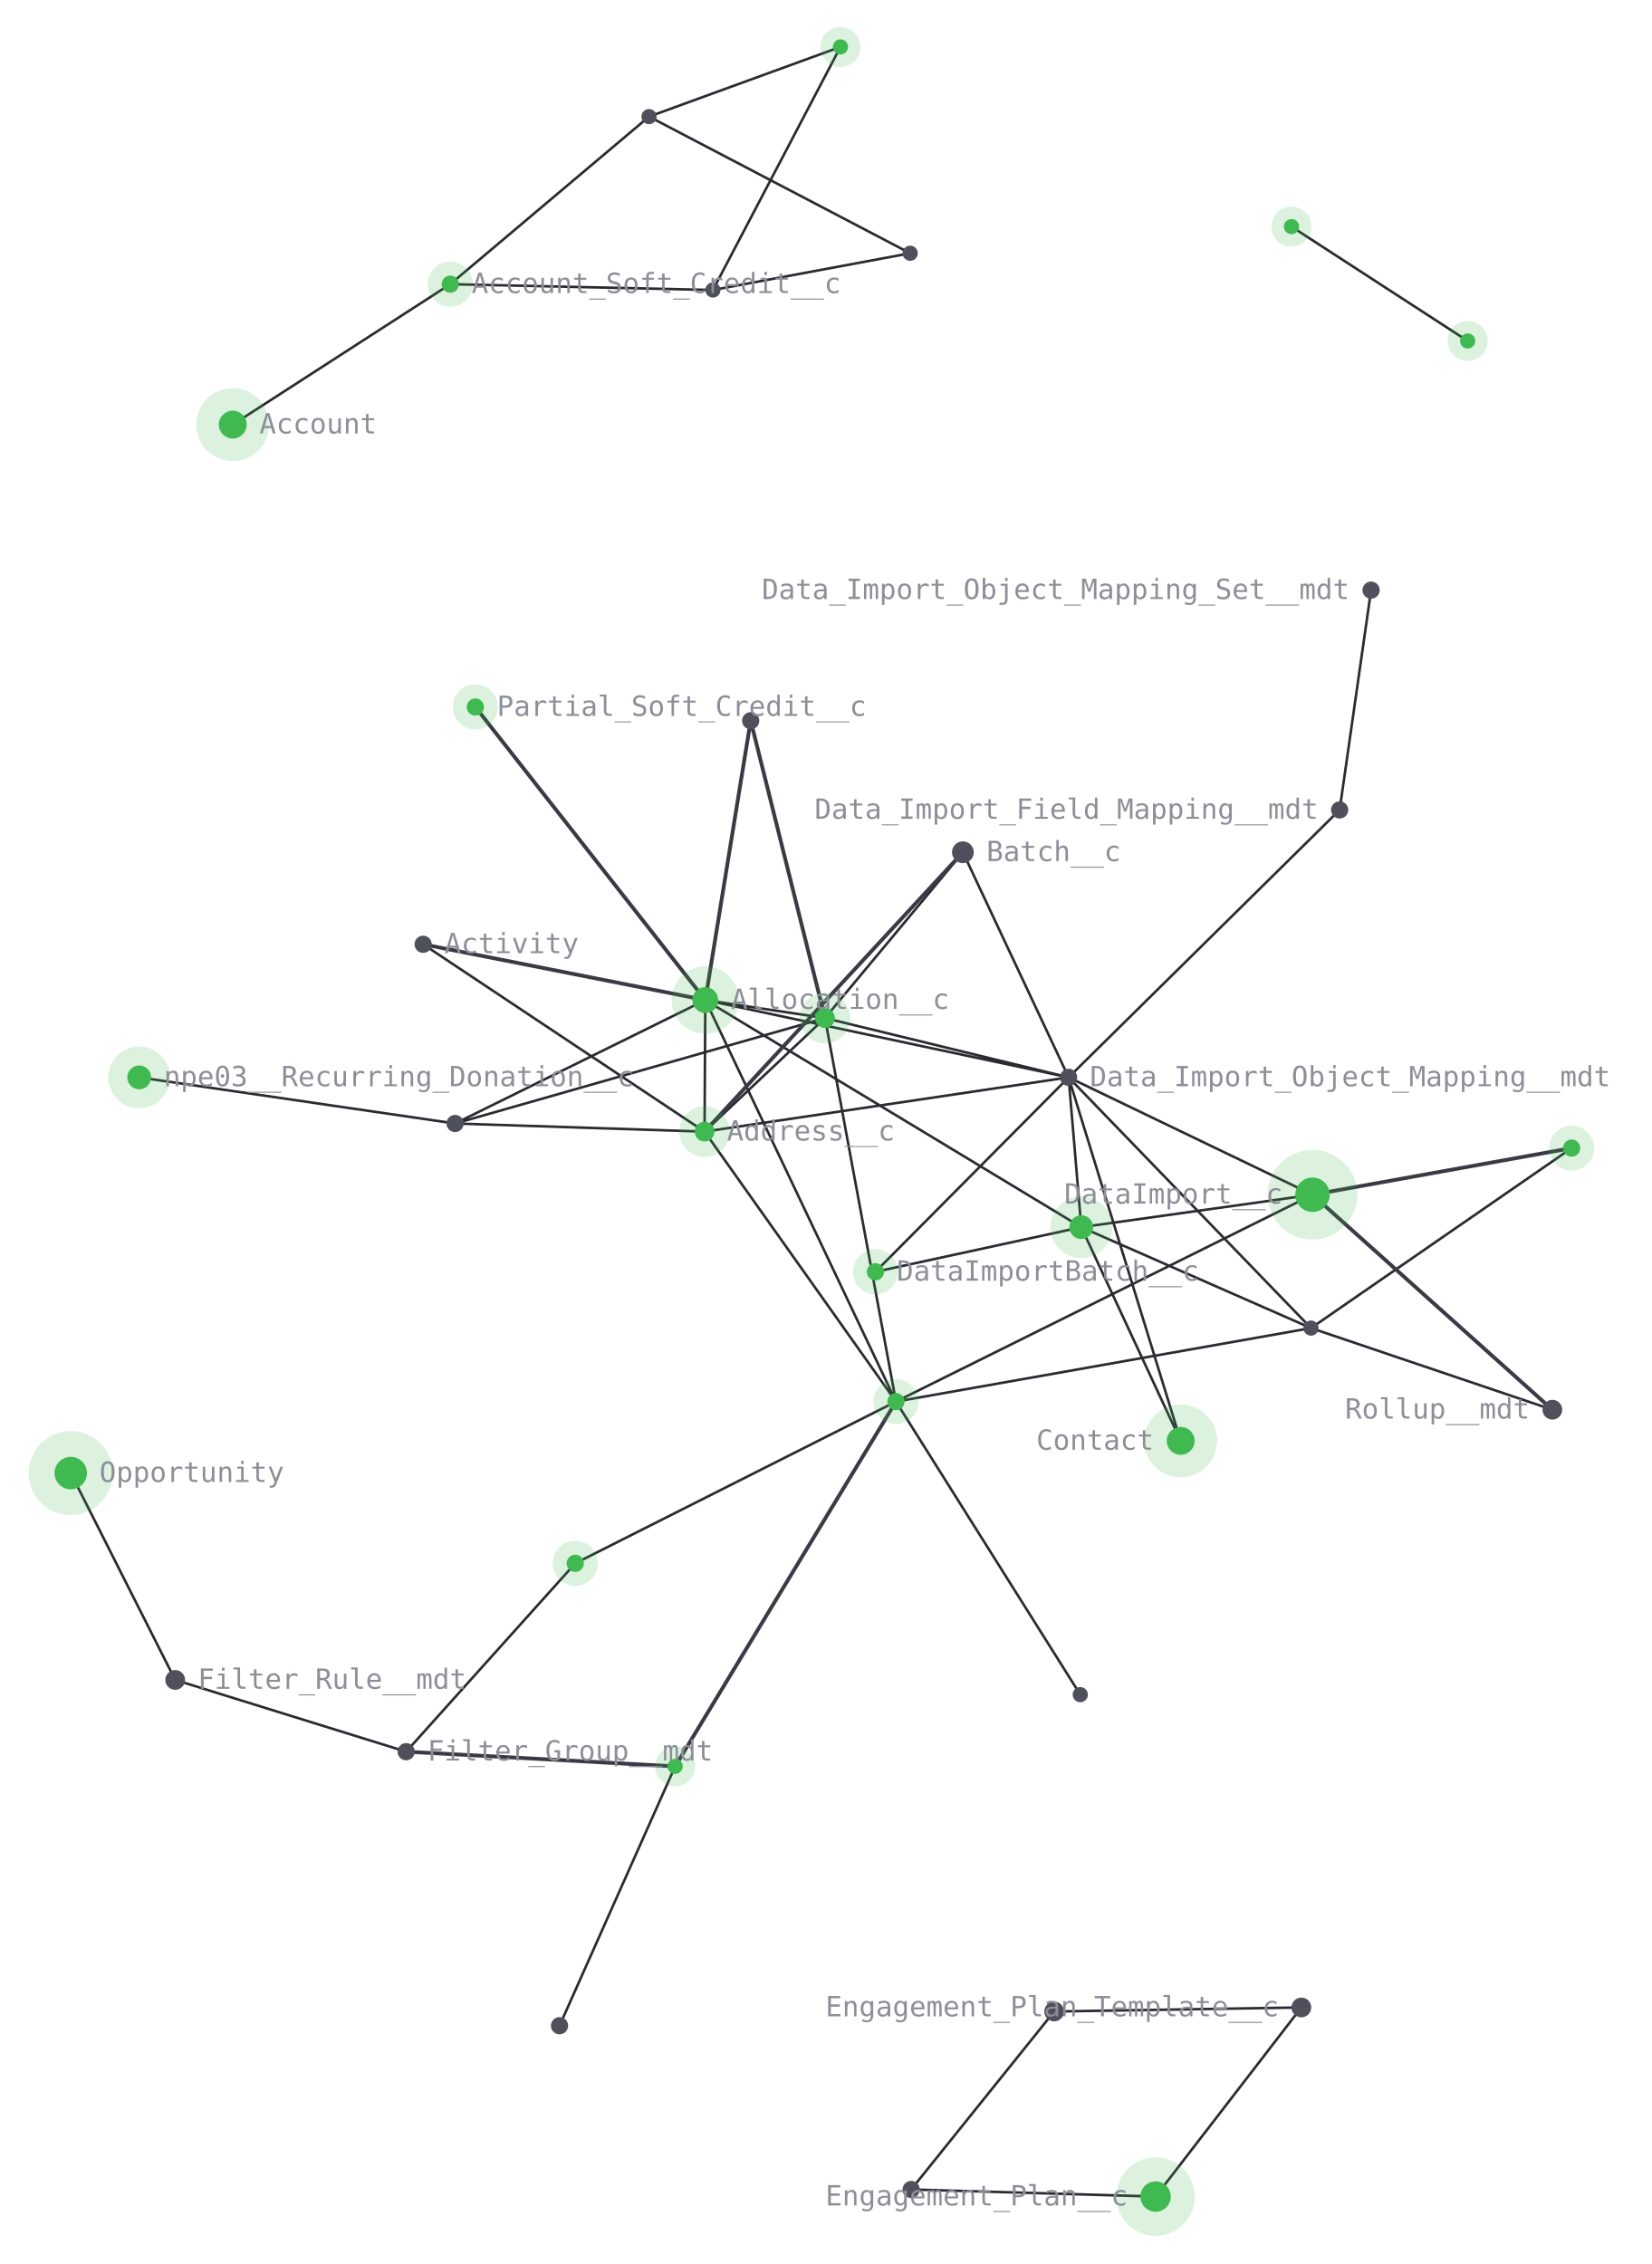
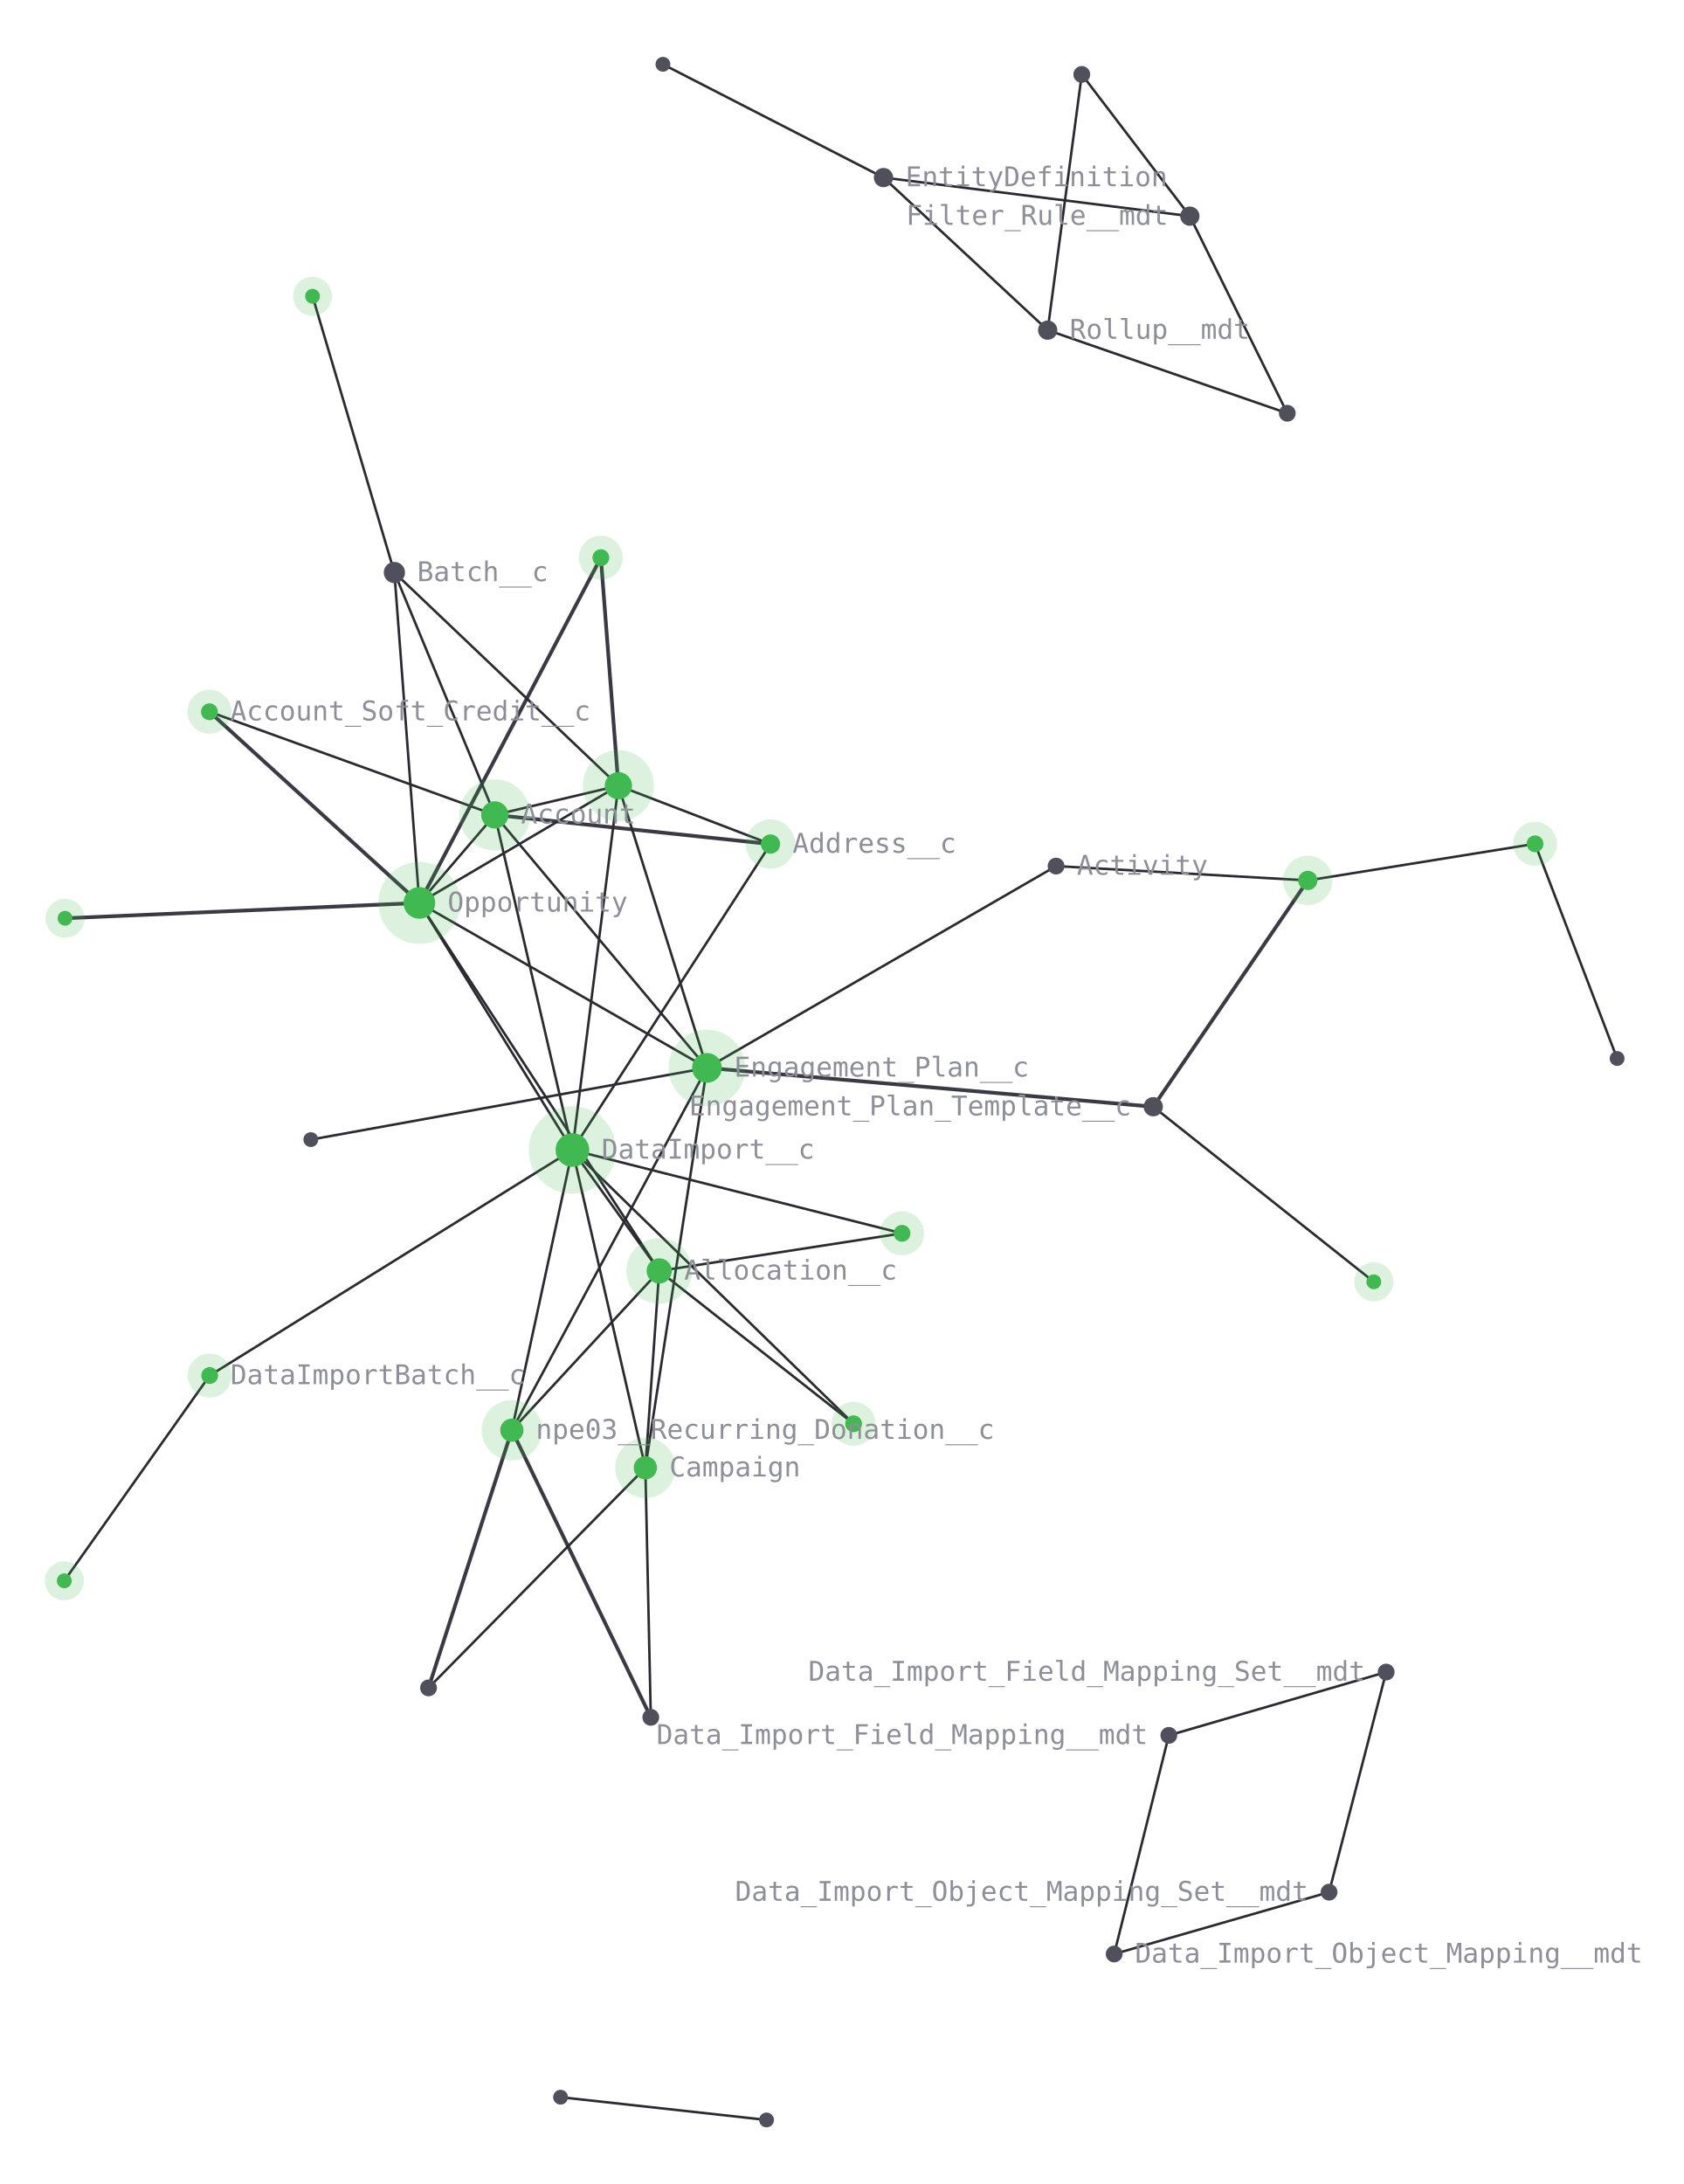
- <svg xmlns="http://www.w3.org/2000/svg" viewBox="36.1 27.5 651.6 893.1" preserveAspectRatio="xMidYMid meet" role="img" aria-labelledby="ogt ogd">
-   <g fill="none" stroke-linecap="round">
-     <path stroke="#2A2A31" stroke-width="1" d="M127.9 195.0L213.7 139.6M203.0 400.0L314.0 473.9M462.6 511.6L553.2 551.4M462.6 511.6L501.8 595.9M314.3 422.0L462.6 511.6M462.6 511.6L381.4 529.2M462.6 511.6L553.8 498.8M564.5 347.0L576.9 260.3M314.0 473.9L457.6 452.5M457.6 452.5L361.5 429.1M553.2 551.4L457.6 452.5M314.3 422.0L457.6 452.5M501.8 595.9L457.6 452.5M462.6 511.6L457.6 452.5M415.9 363.7L457.6 452.5M564.5 347.0L457.6 452.5M381.4 529.2L457.6 452.5M553.8 498.8L457.6 452.5M549.4 819.4L491.9 894.0M549.4 819.4L451.9 821.0M451.9 821.0L395.5 891.2M491.9 894.0L395.5 891.2M196.3 718.5L105.2 690.2M314.0 473.9L389.5 580.4M553.2 551.4L389.5 580.4M389.5 580.4L462.2 696.0M361.5 429.1L389.5 580.4M314.3 422.0L389.5 580.4M553.8 498.8L389.5 580.4M292.1 73.5L367.6 46.0M395.1 127.4L292.1 73.5M213.7 139.6L292.1 73.5M615.0 162.0L545.5 116.9M105.2 690.2L64.0 608.6M302.4 724.3L256.8 826.6M553.2 551.4L648.4 583.6M553.2 551.4L656.0 480.4M367.6 46.0L317.3 141.9M213.7 139.6L317.3 141.9M395.1 127.4L317.3 141.9M314.0 473.9L215.6 470.7M196.3 718.5L263.0 644.2M389.5 580.4L263.0 644.2M215.6 470.7L361.5 429.1M415.9 363.7L361.5 429.1M314.0 473.9L361.5 429.1M215.6 470.7L91.0 452.5M314.3 422.0L215.6 470.7M314.3 422.0L361.5 429.1M314.0 473.9L314.3 422.0" />
-     <path stroke="#3A3A44" stroke-width="1.5" d="M203.0 400.0L314.3 422.0M314.0 473.9L415.9 363.7M196.3 718.5L302.4 724.3M302.4 724.3L389.5 580.4M314.3 422.0L223.6 306.4M361.5 429.1L332.2 311.8M314.3 422.0L332.2 311.8M553.8 498.8L648.4 583.6M553.8 498.8L656.0 480.4" />
+ <svg xmlns="http://www.w3.org/2000/svg" viewBox="20.0 28.4 680.7 883.1" preserveAspectRatio="xMidYMid meet" role="img" aria-labelledby="ogt ogd">
+   <style>.e{fill:none;stroke:#2A2A31;stroke-width:1;stroke-linecap:round}.e.md{stroke:#3A3A44;stroke-width:1.5}.n{fill:#50505C}.n.t{fill:#3FB950}.halo{fill:#3FB950;opacity:.18}.lbl{fill:#8E8E99;font-family:ui-monospace,SFMono-Regular,Menlo,monospace;font-size:11px}.hit{fill:transparent;stroke:none}svg.sel .e{opacity:.14}svg.sel .n{opacity:.26}svg.sel .halo{opacity:.05}svg.sel .lbl{opacity:.18}svg.sel .e.on{opacity:1;stroke:#EDEDEF;stroke-width:1.7}svg.sel .n.on,svg.sel .n.near{opacity:1}svg.sel .halo.on,svg.sel .halo.near{opacity:.18}svg.sel .lbl.on,svg.sel .lbl.near{opacity:1;fill:#EDEDEF}.n.on{stroke:#EDEDEF;stroke-width:2;paint-order:stroke}.e,.n,.halo,.lbl{transition:opacity 140ms ease-out}@media (prefers-reduced-motion:reduce){.e,.n,.halo,.lbl{transition:none}}</style>
+   <g>
+     <line class="e" data-a="36" data-b="18" x1="288.1" y1="54.4" x2="377.3" y2="100.2" />
+     <line class="e" data-a="1" data-b="0" x1="104.7" y1="316.2" x2="220.1" y2="357.9" />
+     <line class="e md" data-a="1" data-b="30" x1="104.7" y1="316.2" x2="189.6" y2="393.5" />
+     <line class="e md" data-a="0" data-b="3" x1="220.1" y1="357.9" x2="331.6" y2="369.7" />
+     <line class="e" data-a="4" data-b="6" x1="286.6" y1="542.3" x2="281.0" y2="621.9" />
+     <line class="e" data-a="4" data-b="23" x1="286.6" y1="542.3" x2="384.8" y2="527.1" />
+     <line class="e" data-a="30" data-b="4" x1="189.6" y1="393.5" x2="286.6" y2="542.3" />
+     <line class="e" data-a="4" data-b="37" x1="286.6" y1="542.3" x2="365.2" y2="604.1" />
+     <line class="e" data-a="4" data-b="38" x1="286.6" y1="542.3" x2="227.0" y2="606.7" />
+     <line class="e" data-a="9" data-b="22" x1="104.8" y1="584.6" x2="46.0" y2="667.6" />
+     <line class="e" data-a="0" data-b="10" x1="220.1" y1="357.9" x2="251.5" y2="493.4" />
+     <line class="e" data-a="10" data-b="8" x1="251.5" y1="493.4" x2="270.1" y2="346.1" />
+     <line class="e" data-a="6" data-b="10" x1="281.0" y1="621.9" x2="251.5" y2="493.4" />
+     <line class="e" data-a="30" data-b="10" x1="189.6" y1="393.5" x2="251.5" y2="493.4" />
+     <line class="e" data-a="23" data-b="10" x1="384.8" y1="527.1" x2="251.5" y2="493.4" />
+     <line class="e" data-a="4" data-b="10" x1="286.6" y1="542.3" x2="251.5" y2="493.4" />
+     <line class="e" data-a="3" data-b="10" x1="331.6" y1="369.7" x2="251.5" y2="493.4" />
+     <line class="e" data-a="9" data-b="10" x1="104.8" y1="584.6" x2="251.5" y2="493.4" />
+     <line class="e" data-a="37" data-b="10" x1="365.2" y1="604.1" x2="251.5" y2="493.4" />
+     <line class="e" data-a="38" data-b="10" x1="227.0" y1="606.7" x2="251.5" y2="493.4" />
+     <line class="e" data-a="11" data-b="13" x1="580.6" y1="704.5" x2="557.5" y2="793.5" />
+     <line class="e" data-a="11" data-b="12" x1="580.6" y1="704.5" x2="492.7" y2="730.1" />
+     <line class="e" data-a="12" data-b="14" x1="492.7" y1="730.1" x2="470.6" y2="818.5" />
+     <line class="e" data-a="13" data-b="14" x1="557.5" y1="793.5" x2="470.6" y2="818.5" />
+     <line class="e" data-a="15" data-b="35" x1="548.9" y1="384.4" x2="640.8" y2="369.6" />
+     <line class="e md" data-a="15" data-b="16" x1="548.9" y1="384.4" x2="486.4" y2="475.9" />
+     <line class="e" data-a="0" data-b="17" x1="220.1" y1="357.9" x2="305.9" y2="460.2" />
+     <line class="e" data-a="6" data-b="17" x1="281.0" y1="621.9" x2="305.9" y2="460.2" />
+     <line class="e" data-a="17" data-b="7" x1="305.9" y1="460.2" x2="145.7" y2="489.2" />
+     <line class="e" data-a="8" data-b="17" x1="270.1" y1="346.1" x2="305.9" y2="460.2" />
+     <line class="e md" data-a="16" data-b="17" x1="486.4" y1="475.9" x2="305.9" y2="460.2" />
+     <line class="e" data-a="30" data-b="17" x1="189.6" y1="393.5" x2="305.9" y2="460.2" />
+     <line class="e" data-a="38" data-b="17" x1="227.0" y1="606.7" x2="305.9" y2="460.2" />
+     <line class="e" data-a="21" data-b="19" x1="501.2" y1="115.8" x2="540.6" y2="195.5" />
+     <line class="e" data-a="20" data-b="21" x1="457.5" y1="58.5" x2="501.2" y2="115.8" />
+     <line class="e" data-a="18" data-b="21" x1="377.3" y1="100.2" x2="501.2" y2="115.8" />
+     <line class="e" data-a="24" data-b="25" x1="246.7" y1="876.4" x2="330.0" y2="885.6" />
+     <line class="e" data-a="35" data-b="26" x1="640.8" y1="369.6" x2="674.0" y2="456.4" />
+     <line class="e md" data-a="30" data-b="27" x1="189.6" y1="393.5" x2="46.3" y2="399.7" />
+     <line class="e" data-a="16" data-b="29" x1="486.4" y1="475.9" x2="575.6" y2="546.7" />
+     <line class="e md" data-a="8" data-b="31" x1="270.1" y1="346.1" x2="263.0" y2="253.9" />
+     <line class="e md" data-a="30" data-b="31" x1="189.6" y1="393.5" x2="263.0" y2="253.9" />
+     <line class="e" data-a="6" data-b="32" x1="281.0" y1="621.9" x2="283.2" y2="722.8" />
+     <line class="e md" data-a="38" data-b="32" x1="227.0" y1="606.7" x2="283.2" y2="722.8" />
+     <line class="e" data-a="6" data-b="33" x1="281.0" y1="621.9" x2="193.3" y2="710.9" />
+     <line class="e md" data-a="38" data-b="33" x1="227.0" y1="606.7" x2="193.3" y2="710.9" />
+     <line class="e" data-a="19" data-b="34" x1="540.6" y1="195.5" x2="443.7" y2="161.9" />
+     <line class="e" data-a="18" data-b="34" x1="377.3" y1="100.2" x2="443.7" y2="161.9" />
+     <line class="e" data-a="20" data-b="34" x1="457.5" y1="58.5" x2="443.7" y2="161.9" />
+     <line class="e" data-a="0" data-b="5" x1="220.1" y1="357.9" x2="179.5" y2="259.9" />
+     <line class="e" data-a="15" data-b="2" x1="548.9" y1="384.4" x2="447.1" y2="378.6" />
+     <line class="e" data-a="17" data-b="2" x1="305.9" y1="460.2" x2="447.1" y2="378.6" />
+     <line class="e" data-a="5" data-b="8" x1="179.5" y1="259.9" x2="270.1" y2="346.1" />
+     <line class="e" data-a="3" data-b="8" x1="331.6" y1="369.7" x2="270.1" y2="346.1" />
+     <line class="e" data-a="0" data-b="8" x1="220.1" y1="357.9" x2="270.1" y2="346.1" />
+     <line class="e" data-a="5" data-b="28" x1="179.5" y1="259.9" x2="146.4" y2="148.2" />
+     <line class="e" data-a="30" data-b="5" x1="189.6" y1="393.5" x2="179.5" y2="259.9" />
+     <line class="e" data-a="30" data-b="8" x1="189.6" y1="393.5" x2="270.1" y2="346.1" />
+     <line class="e" data-a="0" data-b="30" x1="220.1" y1="357.9" x2="189.6" y2="393.5" />
  </g>
-   <g fill="#50505C">
-     <circle cx="203.0" cy="400.0" r="3.4" />
-     <circle cx="415.9" cy="363.7" r="4.3" />
-     <circle cx="553.2" cy="551.4" r="3.0" />
-     <circle cx="215.6" cy="470.7" r="3.4" />
-     <circle cx="564.5" cy="347.0" r="3.4" />
-     <circle cx="576.9" cy="260.3" r="3.4" />
-     <circle cx="457.6" cy="452.5" r="3.4" />
-     <circle cx="549.4" cy="819.4" r="3.9" />
-     <circle cx="451.9" cy="821.0" r="3.9" />
-     <circle cx="395.5" cy="891.2" r="3.4" />
-     <circle cx="196.3" cy="718.5" r="3.4" />
-     <circle cx="105.2" cy="690.2" r="3.9" />
-     <circle cx="462.2" cy="696.0" r="3.0" />
-     <circle cx="395.1" cy="127.4" r="3.0" />
-     <circle cx="292.1" cy="73.5" r="3.0" />
-     <circle cx="256.8" cy="826.6" r="3.4" />
-     <circle cx="332.2" cy="311.8" r="3.4" />
-     <circle cx="648.4" cy="583.6" r="3.9" />
-     <circle cx="317.3" cy="141.9" r="3.0" />
+   <g>
+     <circle class="halo" data-i="0" cx="220.1" cy="357.9" r="14.4" />
+     <circle class="halo" data-i="1" cx="104.7" cy="316.2" r="8.9" />
+     <circle class="halo" data-i="3" cx="331.6" cy="369.7" r="10.0" />
+     <circle class="halo" data-i="4" cx="286.6" cy="542.3" r="13.3" />
+     <circle class="halo" data-i="6" cx="281.0" cy="621.9" r="12.2" />
+     <circle class="halo" data-i="8" cx="270.1" cy="346.1" r="14.4" />
+     <circle class="halo" data-i="9" cx="104.8" cy="584.6" r="8.9" />
+     <circle class="halo" data-i="10" cx="251.5" cy="493.4" r="17.7" />
+     <circle class="halo" data-i="15" cx="548.9" cy="384.4" r="10.0" />
+     <circle class="halo" data-i="17" cx="305.9" cy="460.2" r="15.5" />
+     <circle class="halo" data-i="22" cx="46.0" cy="667.6" r="7.9" />
+     <circle class="halo" data-i="23" cx="384.8" cy="527.1" r="8.9" />
+     <circle class="halo" data-i="27" cx="46.3" cy="399.7" r="7.9" />
+     <circle class="halo" data-i="28" cx="146.4" cy="148.2" r="7.9" />
+     <circle class="halo" data-i="29" cx="575.6" cy="546.7" r="7.9" />
+     <circle class="halo" data-i="30" cx="189.6" cy="393.5" r="16.6" />
+     <circle class="halo" data-i="31" cx="263.0" cy="253.9" r="8.9" />
+     <circle class="halo" data-i="35" cx="640.8" cy="369.6" r="8.9" />
+     <circle class="halo" data-i="37" cx="365.2" cy="604.1" r="8.9" />
+     <circle class="halo" data-i="38" cx="227.0" cy="606.7" r="12.2" />
  </g>
-   <g fill="#3FB950" opacity=".18">
-     <circle cx="127.9" cy="195.0" r="14.4" />
-     <circle cx="213.7" cy="139.6" r="8.9" />
-     <circle cx="314.0" cy="473.9" r="10.0" />
-     <circle cx="314.3" cy="422.0" r="13.3" />
-     <circle cx="462.6" cy="511.6" r="12.2" />
-     <circle cx="501.8" cy="595.9" r="14.4" />
-     <circle cx="381.4" cy="529.2" r="8.9" />
-     <circle cx="553.8" cy="498.8" r="17.7" />
-     <circle cx="361.5" cy="429.1" r="10.0" />
-     <circle cx="491.9" cy="894.0" r="15.5" />
-     <circle cx="302.4" cy="724.3" r="7.9" />
-     <circle cx="389.5" cy="580.4" r="8.9" />
-     <circle cx="367.6" cy="46.0" r="7.9" />
-     <circle cx="615.0" cy="162.0" r="7.9" />
-     <circle cx="545.5" cy="116.9" r="7.9" />
-     <circle cx="64.0" cy="608.6" r="16.6" />
-     <circle cx="223.6" cy="306.4" r="8.9" />
-     <circle cx="656.0" cy="480.4" r="8.9" />
-     <circle cx="263.0" cy="644.2" r="8.9" />
-     <circle cx="91.0" cy="452.5" r="12.2" />
+   <g>
+     <circle class="n t" data-i="0" cx="220.1" cy="357.9" r="5.5" />
+     <circle class="n t" data-i="1" cx="104.7" cy="316.2" r="3.4" />
+     <circle class="n" data-i="2" cx="447.1" cy="378.6" r="3.4" />
+     <circle class="n t" data-i="3" cx="331.6" cy="369.7" r="3.9" />
+     <circle class="n t" data-i="4" cx="286.6" cy="542.3" r="5.1" />
+     <circle class="n" data-i="5" cx="179.5" cy="259.9" r="4.3" />
+     <circle class="n t" data-i="6" cx="281.0" cy="621.9" r="4.7" />
+     <circle class="n" data-i="7" cx="145.7" cy="489.2" r="3.0" />
+     <circle class="n t" data-i="8" cx="270.1" cy="346.1" r="5.5" />
+     <circle class="n t" data-i="9" cx="104.8" cy="584.6" r="3.4" />
+     <circle class="n t" data-i="10" cx="251.5" cy="493.4" r="6.8" />
+     <circle class="n" data-i="11" cx="580.6" cy="704.5" r="3.4" />
+     <circle class="n" data-i="12" cx="492.7" cy="730.1" r="3.4" />
+     <circle class="n" data-i="13" cx="557.5" cy="793.5" r="3.4" />
+     <circle class="n" data-i="14" cx="470.6" cy="818.5" r="3.4" />
+     <circle class="n t" data-i="15" cx="548.9" cy="384.4" r="3.9" />
+     <circle class="n" data-i="16" cx="486.4" cy="475.9" r="3.9" />
+     <circle class="n t" data-i="17" cx="305.9" cy="460.2" r="6.0" />
+     <circle class="n" data-i="18" cx="377.3" cy="100.2" r="3.9" />
+     <circle class="n" data-i="19" cx="540.6" cy="195.5" r="3.4" />
+     <circle class="n" data-i="20" cx="457.5" cy="58.5" r="3.4" />
+     <circle class="n" data-i="21" cx="501.2" cy="115.8" r="3.9" />
+     <circle class="n t" data-i="22" cx="46.0" cy="667.6" r="3.0" />
+     <circle class="n t" data-i="23" cx="384.8" cy="527.1" r="3.4" />
+     <circle class="n" data-i="24" cx="246.7" cy="876.4" r="3.0" />
+     <circle class="n" data-i="25" cx="330.0" cy="885.6" r="3.0" />
+     <circle class="n" data-i="26" cx="674.0" cy="456.4" r="3.0" />
+     <circle class="n t" data-i="27" cx="46.3" cy="399.7" r="3.0" />
+     <circle class="n t" data-i="28" cx="146.4" cy="148.2" r="3.0" />
+     <circle class="n t" data-i="29" cx="575.6" cy="546.7" r="3.0" />
+     <circle class="n t" data-i="30" cx="189.6" cy="393.5" r="6.4" />
+     <circle class="n t" data-i="31" cx="263.0" cy="253.9" r="3.4" />
+     <circle class="n" data-i="32" cx="283.2" cy="722.8" r="3.4" />
+     <circle class="n" data-i="33" cx="193.3" cy="710.9" r="3.4" />
+     <circle class="n" data-i="34" cx="443.7" cy="161.9" r="3.9" />
+     <circle class="n t" data-i="35" cx="640.8" cy="369.6" r="3.4" />
+     <circle class="n" data-i="36" cx="288.1" cy="54.4" r="3.0" />
+     <circle class="n t" data-i="37" cx="365.2" cy="604.1" r="3.4" />
+     <circle class="n t" data-i="38" cx="227.0" cy="606.7" r="4.7" />
  </g>
-   <g fill="#3FB950">
-     <circle cx="127.9" cy="195.0" r="5.5" />
-     <circle cx="213.7" cy="139.6" r="3.4" />
-     <circle cx="314.0" cy="473.9" r="3.9" />
-     <circle cx="314.3" cy="422.0" r="5.1" />
-     <circle cx="462.6" cy="511.6" r="4.7" />
-     <circle cx="501.8" cy="595.9" r="5.5" />
-     <circle cx="381.4" cy="529.2" r="3.4" />
-     <circle cx="553.8" cy="498.8" r="6.8" />
-     <circle cx="361.5" cy="429.1" r="3.9" />
-     <circle cx="491.9" cy="894.0" r="6.0" />
-     <circle cx="302.4" cy="724.3" r="3.0" />
-     <circle cx="389.5" cy="580.4" r="3.4" />
-     <circle cx="367.6" cy="46.0" r="3.0" />
-     <circle cx="615.0" cy="162.0" r="3.0" />
-     <circle cx="545.5" cy="116.9" r="3.0" />
-     <circle cx="64.0" cy="608.6" r="6.4" />
-     <circle cx="223.6" cy="306.4" r="3.4" />
-     <circle cx="656.0" cy="480.4" r="3.4" />
-     <circle cx="263.0" cy="644.2" r="3.4" />
-     <circle cx="91.0" cy="452.5" r="4.7" />
+   <g>
+     <text class="lbl" data-i="10" x="263.3" y="496.9" text-anchor="start">DataImport__c</text>
+     <text class="lbl" data-i="30" x="201.0" y="397.0" text-anchor="start">Opportunity</text>
+     <text class="lbl" data-i="17" x="316.9" y="463.7" text-anchor="start">Engagement_Plan__c</text>
+     <text class="lbl" data-i="0" x="230.7" y="361.4" text-anchor="start">Account</text>
+     <text class="lbl" data-i="4" x="296.7" y="545.8" text-anchor="start">Allocation__c</text>
+     <text class="lbl" data-i="6" x="290.7" y="625.4" text-anchor="start">Campaign</text>
+     <text class="lbl" data-i="38" x="236.7" y="610.2" text-anchor="start">npe03__Recurring_Donation__c</text>
+     <text class="lbl" data-i="5" x="188.7" y="263.4" text-anchor="start">Batch__c</text>
+     <text class="lbl" data-i="3" x="340.5" y="373.2" text-anchor="start">Address__c</text>
+     <text class="lbl" data-i="16" x="477.5" y="479.4" text-anchor="end">Engagement_Plan_Template__c</text>
+     <text class="lbl" data-i="18" x="386.2" y="103.7" text-anchor="start">EntityDefinition</text>
+     <text class="lbl" data-i="21" x="492.4" y="119.3" text-anchor="end">Filter_Rule__mdt</text>
+     <text class="lbl" data-i="34" x="452.6" y="165.4" text-anchor="start">Rollup__mdt</text>
+     <text class="lbl" data-i="1" x="113.1" y="319.7" text-anchor="start">Account_Soft_Credit__c</text>
+     <text class="lbl" data-i="2" x="455.5" y="382.1" text-anchor="start">Activity</text>
+     <text class="lbl" data-i="9" x="113.2" y="588.1" text-anchor="start">DataImportBatch__c</text>
+     <text class="lbl" data-i="11" x="572.1" y="708.0" text-anchor="end">Data_Import_Field_Mapping_Set__mdt</text>
+     <text class="lbl" data-i="12" x="484.2" y="733.6" text-anchor="end">Data_Import_Field_Mapping__mdt</text>
+     <text class="lbl" data-i="13" x="549.1" y="797.0" text-anchor="end">Data_Import_Object_Mapping_Set__mdt</text>
+     <text class="lbl" data-i="14" x="479.0" y="822.0" text-anchor="start">Data_Import_Object_Mapping__mdt</text>
  </g>
-   <g fill="#8E8E99" font-family="ui-monospace,SFMono-Regular,Menlo,monospace" font-size="11">
-     <text x="542.0" y="502.3" text-anchor="end">DataImport__c</text>
-     <text x="75.3" y="612.1" text-anchor="start">Opportunity</text>
-     <text x="480.9" y="897.5" text-anchor="end">Engagement_Plan__c</text>
-     <text x="138.4" y="198.5" text-anchor="start">Account</text>
-     <text x="491.2" y="599.4" text-anchor="end">Contact</text>
-     <text x="324.4" y="425.5" text-anchor="start">Allocation__c</text>
-     <text x="100.7" y="456.0" text-anchor="start">npe03__Recurring_Donation__c</text>
-     <text x="425.2" y="367.2" text-anchor="start">Batch__c</text>
-     <text x="322.8" y="477.4" text-anchor="start">Address__c</text>
-     <text x="540.5" y="822.9" text-anchor="end">Engagement_Plan_Template__c</text>
-     <text x="114.1" y="693.7" text-anchor="start">Filter_Rule__mdt</text>
-     <text x="639.5" y="587.1" text-anchor="end">Rollup__mdt</text>
-     <text x="222.1" y="143.1" text-anchor="start">Account_Soft_Credit__c</text>
-     <text x="211.4" y="403.5" text-anchor="start">Activity</text>
-     <text x="389.8" y="532.7" text-anchor="start">DataImportBatch__c</text>
-     <text x="556.1" y="350.5" text-anchor="end">Data_Import_Field_Mapping__mdt</text>
-     <text x="568.4" y="263.8" text-anchor="end">Data_Import_Object_Mapping_Set__mdt</text>
-     <text x="466.0" y="456.0" text-anchor="start">Data_Import_Object_Mapping__mdt</text>
-     <text x="204.7" y="722.0" text-anchor="start">Filter_Group__mdt</text>
-     <text x="232.1" y="309.9" text-anchor="start">Partial_Soft_Credit__c</text>
+   <g>
+     <circle class="hit" data-i="0" data-name="Account" data-deg="7" data-t="1" cx="220.1" cy="357.9" r="16.0" />
+     <circle class="hit" data-i="1" data-name="Account_Soft_Credit__c" data-deg="2" data-t="1" cx="104.7" cy="316.2" r="16.0" />
+     <circle class="hit" data-i="2" data-name="Activity" data-deg="2" data-t="0" cx="447.1" cy="378.6" r="16.0" />
+     <circle class="hit" data-i="3" data-name="Address__c" data-deg="3" data-t="1" cx="331.6" cy="369.7" r="16.0" />
+     <circle class="hit" data-i="4" data-name="Allocation__c" data-deg="6" data-t="1" cx="286.6" cy="542.3" r="16.0" />
+     <circle class="hit" data-i="5" data-name="Batch__c" data-deg="4" data-t="0" cx="179.5" cy="259.9" r="16.0" />
+     <circle class="hit" data-i="6" data-name="Campaign" data-deg="5" data-t="1" cx="281.0" cy="621.9" r="16.0" />
+     <circle class="hit" data-i="7" data-name="Case" data-deg="1" data-t="0" cx="145.7" cy="489.2" r="16.0" />
+     <circle class="hit" data-i="8" data-name="Contact" data-deg="7" data-t="1" cx="270.1" cy="346.1" r="16.0" />
+     <circle class="hit" data-i="9" data-name="DataImportBatch__c" data-deg="2" data-t="1" cx="104.8" cy="584.6" r="16.0" />
+     <circle class="hit" data-i="10" data-name="DataImport__c" data-deg="10" data-t="1" cx="251.5" cy="493.4" r="17.7" />
+     <circle class="hit" data-i="11" data-name="Data_Import_Field_Mapping_Set__mdt" data-deg="2" data-t="0" cx="580.6" cy="704.5" r="16.0" />
+     <circle class="hit" data-i="12" data-name="Data_Import_Field_Mapping__mdt" data-deg="2" data-t="0" cx="492.7" cy="730.1" r="16.0" />
+     <circle class="hit" data-i="13" data-name="Data_Import_Object_Mapping_Set__mdt" data-deg="2" data-t="0" cx="557.5" cy="793.5" r="16.0" />
+     <circle class="hit" data-i="14" data-name="Data_Import_Object_Mapping__mdt" data-deg="2" data-t="0" cx="470.6" cy="818.5" r="16.0" />
+     <circle class="hit" data-i="15" data-name="Engagement_Plan_Task__c" data-deg="3" data-t="1" cx="548.9" cy="384.4" r="16.0" />
+     <circle class="hit" data-i="16" data-name="Engagement_Plan_Template__c" data-deg="3" data-t="0" cx="486.4" cy="475.9" r="16.0" />
+     <circle class="hit" data-i="17" data-name="Engagement_Plan__c" data-deg="8" data-t="1" cx="305.9" cy="460.2" r="16.0" />
+     <circle class="hit" data-i="18" data-name="EntityDefinition" data-deg="3" data-t="0" cx="377.3" cy="100.2" r="16.0" />
+     <circle class="hit" data-i="19" data-name="FieldDefinition" data-deg="2" data-t="0" cx="540.6" cy="195.5" r="16.0" />
+     <circle class="hit" data-i="20" data-name="Filter_Group__mdt" data-deg="2" data-t="0" cx="457.5" cy="58.5" r="16.0" />
+     <circle class="hit" data-i="21" data-name="Filter_Rule__mdt" data-deg="3" data-t="0" cx="501.2" cy="115.8" r="16.0" />
+     <circle class="hit" data-i="22" data-name="Form_Template__c" data-deg="1" data-t="1" cx="46.0" cy="667.6" r="16.0" />
+     <circle class="hit" data-i="23" data-name="General_Accounting_Unit__c" data-deg="2" data-t="1" cx="384.8" cy="527.1" r="16.0" />
+     <circle class="hit" data-i="24" data-name="GetStartedChecklistItem__mdt" data-deg="1" data-t="0" cx="246.7" cy="876.4" r="16.0" />
+     <circle class="hit" data-i="25" data-name="GetStartedChecklistSection__mdt" data-deg="1" data-t="0" cx="330.0" cy="885.6" r="16.0" />
+     <circle class="hit" data-i="26" data-name="GetStartedCompletionChecklistState__c" data-deg="1" data-t="0" cx="674.0" cy="456.4" r="16.0" />
+     <circle class="hit" data-i="27" data-name="Grant_Deadline__c" data-deg="1" data-t="1" cx="46.3" cy="399.7" r="16.0" />
+     <circle class="hit" data-i="28" data-name="Lead" data-deg="1" data-t="1" cx="146.4" cy="148.2" r="16.0" />
+     <circle class="hit" data-i="29" data-name="Level__c" data-deg="1" data-t="1" cx="575.6" cy="546.7" r="16.0" />
+     <circle class="hit" data-i="30" data-name="Opportunity" data-deg="9" data-t="1" cx="189.6" cy="393.5" r="16.6" />
+     <circle class="hit" data-i="31" data-name="Partial_Soft_Credit__c" data-deg="2" data-t="1" cx="263.0" cy="253.9" r="16.0" />
+     <circle class="hit" data-i="32" data-name="RecurringDonationChangeLog__c" data-deg="2" data-t="0" cx="283.2" cy="722.8" r="16.0" />
+     <circle class="hit" data-i="33" data-name="RecurringDonationSchedule__c" data-deg="2" data-t="0" cx="193.3" cy="710.9" r="16.0" />
+     <circle class="hit" data-i="34" data-name="Rollup__mdt" data-deg="3" data-t="0" cx="443.7" cy="161.9" r="16.0" />
+     <circle class="hit" data-i="35" data-name="User" data-deg="2" data-t="1" cx="640.8" cy="369.6" r="16.0" />
+     <circle class="hit" data-i="36" data-name="fflib_AppBinding__mdt" data-deg="1" data-t="0" cx="288.1" cy="54.4" r="16.0" />
+     <circle class="hit" data-i="37" data-name="npe01__OppPayment__c" data-deg="2" data-t="1" cx="365.2" cy="604.1" r="16.0" />
+     <circle class="hit" data-i="38" data-name="npe03__Recurring_Donation__c" data-deg="5" data-t="1" cx="227.0" cy="606.7" r="16.0" />
  </g>
</svg>
